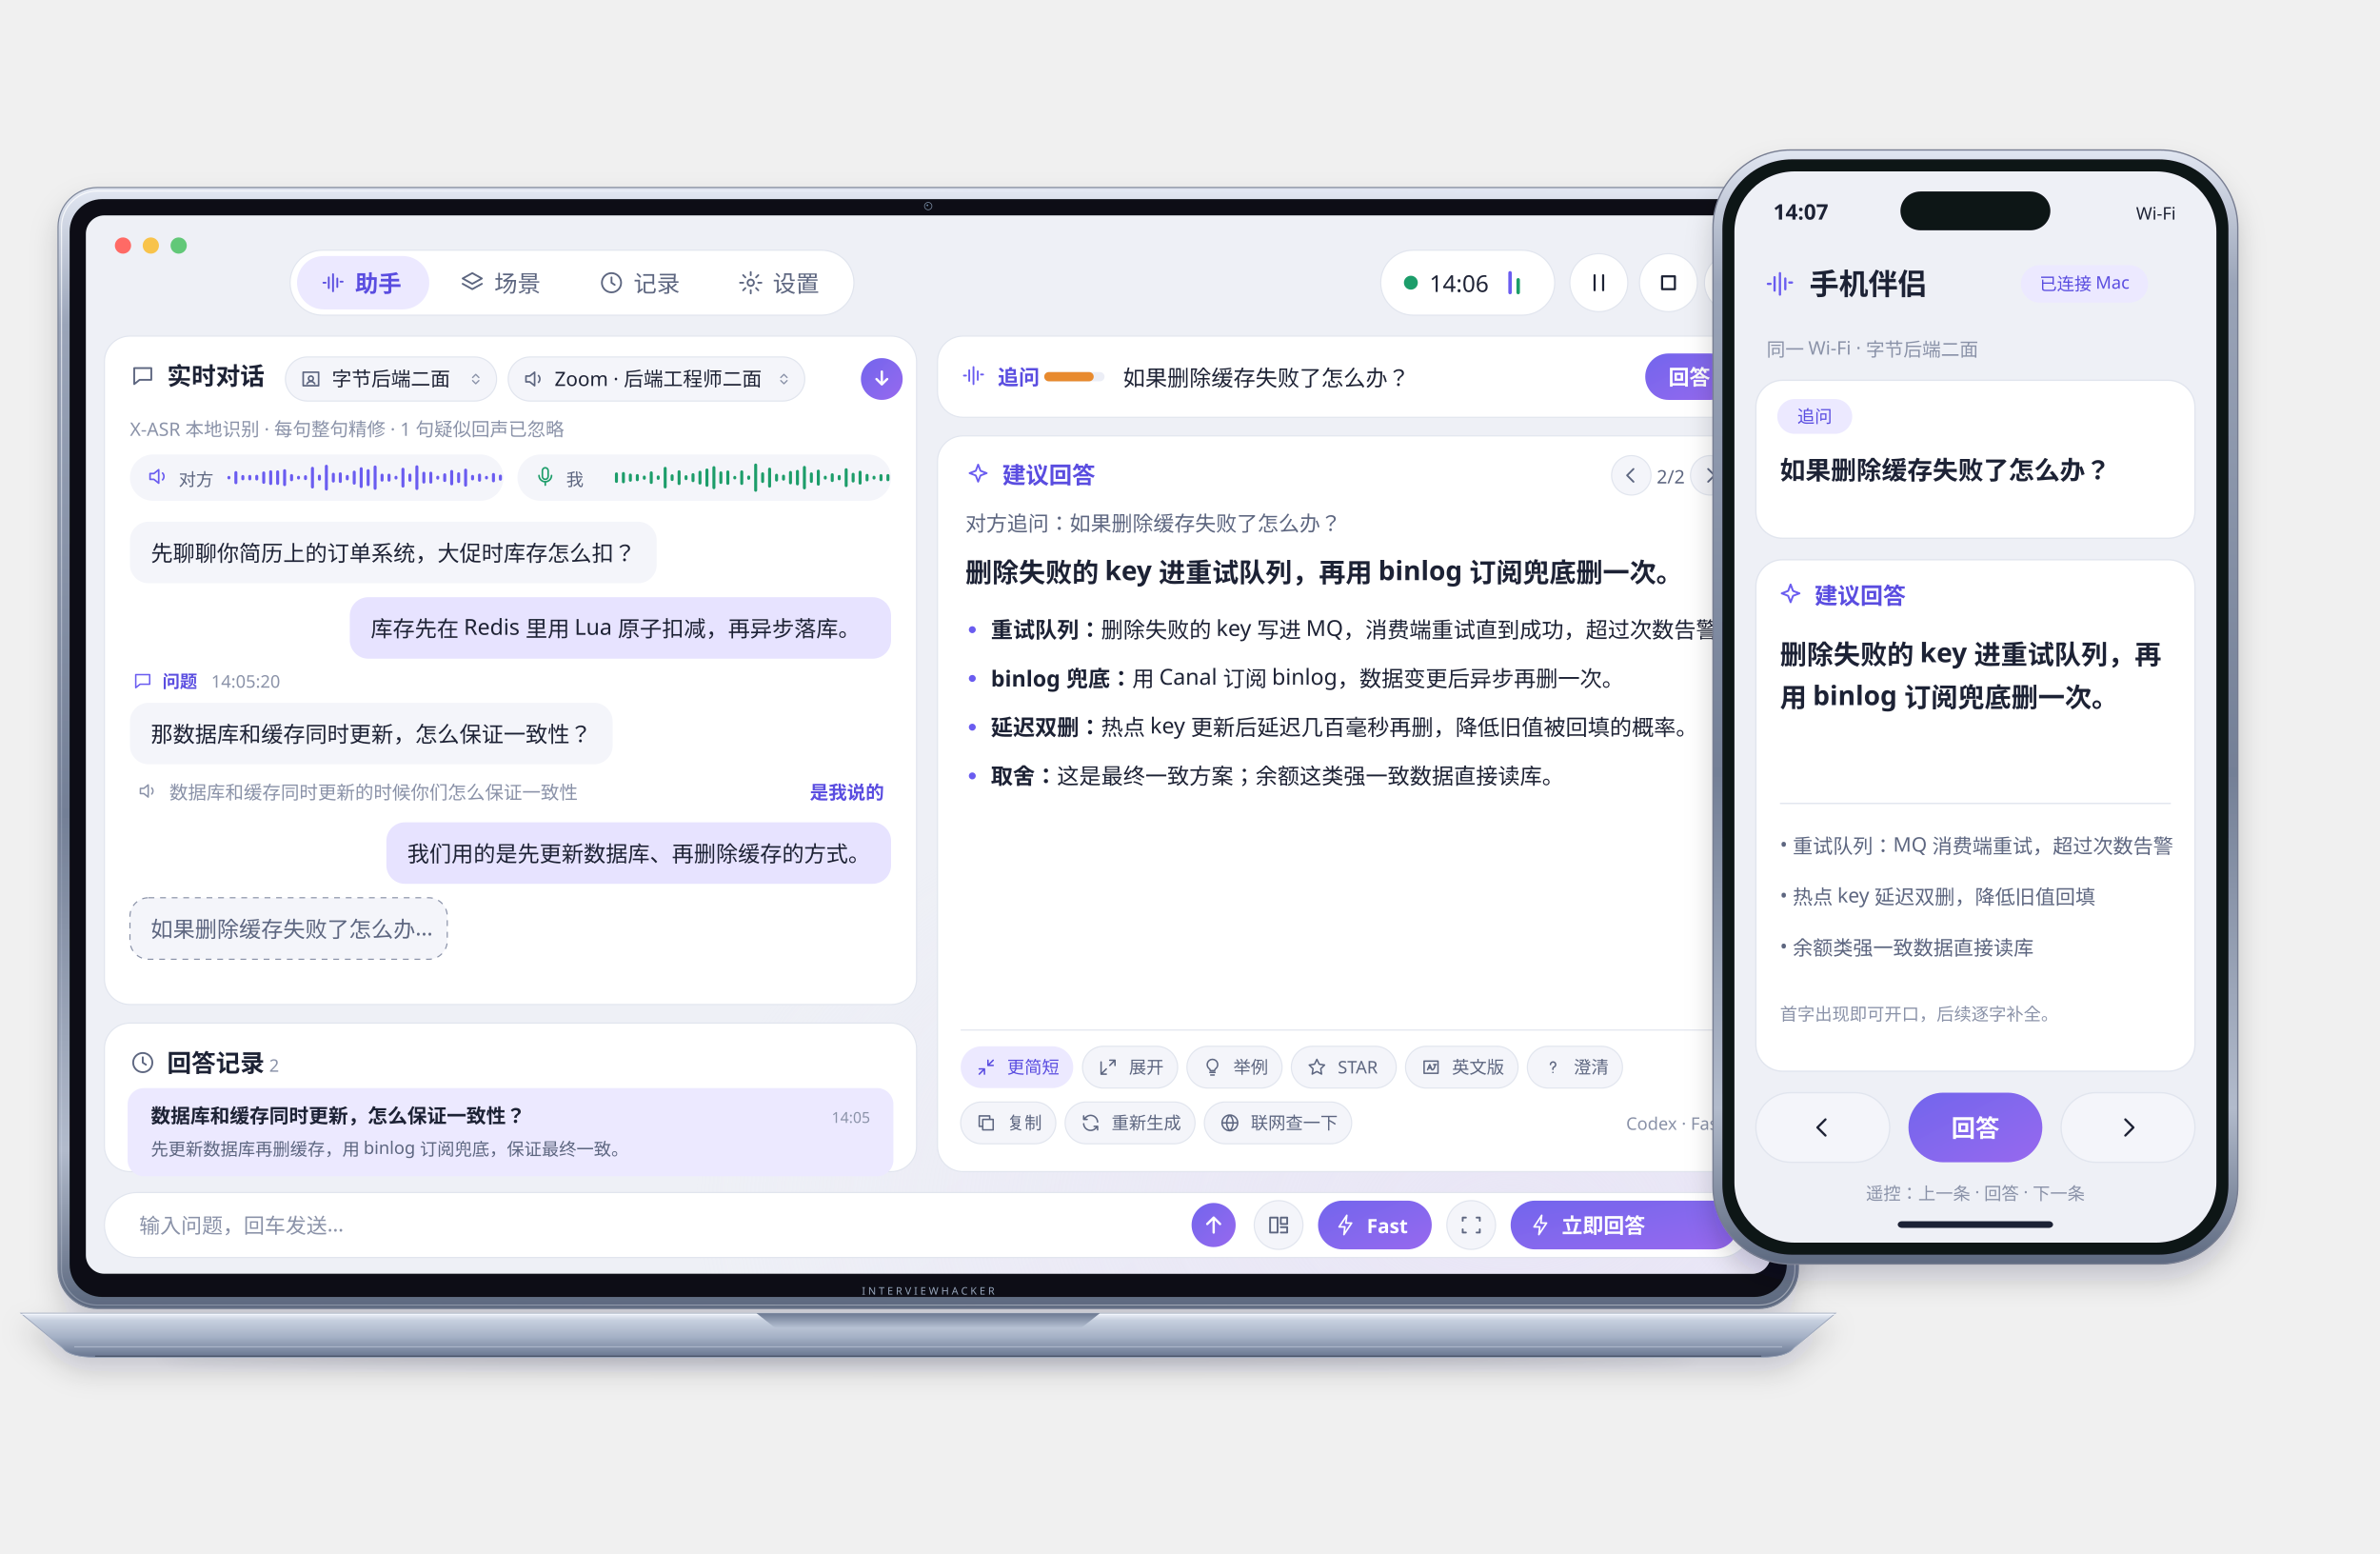
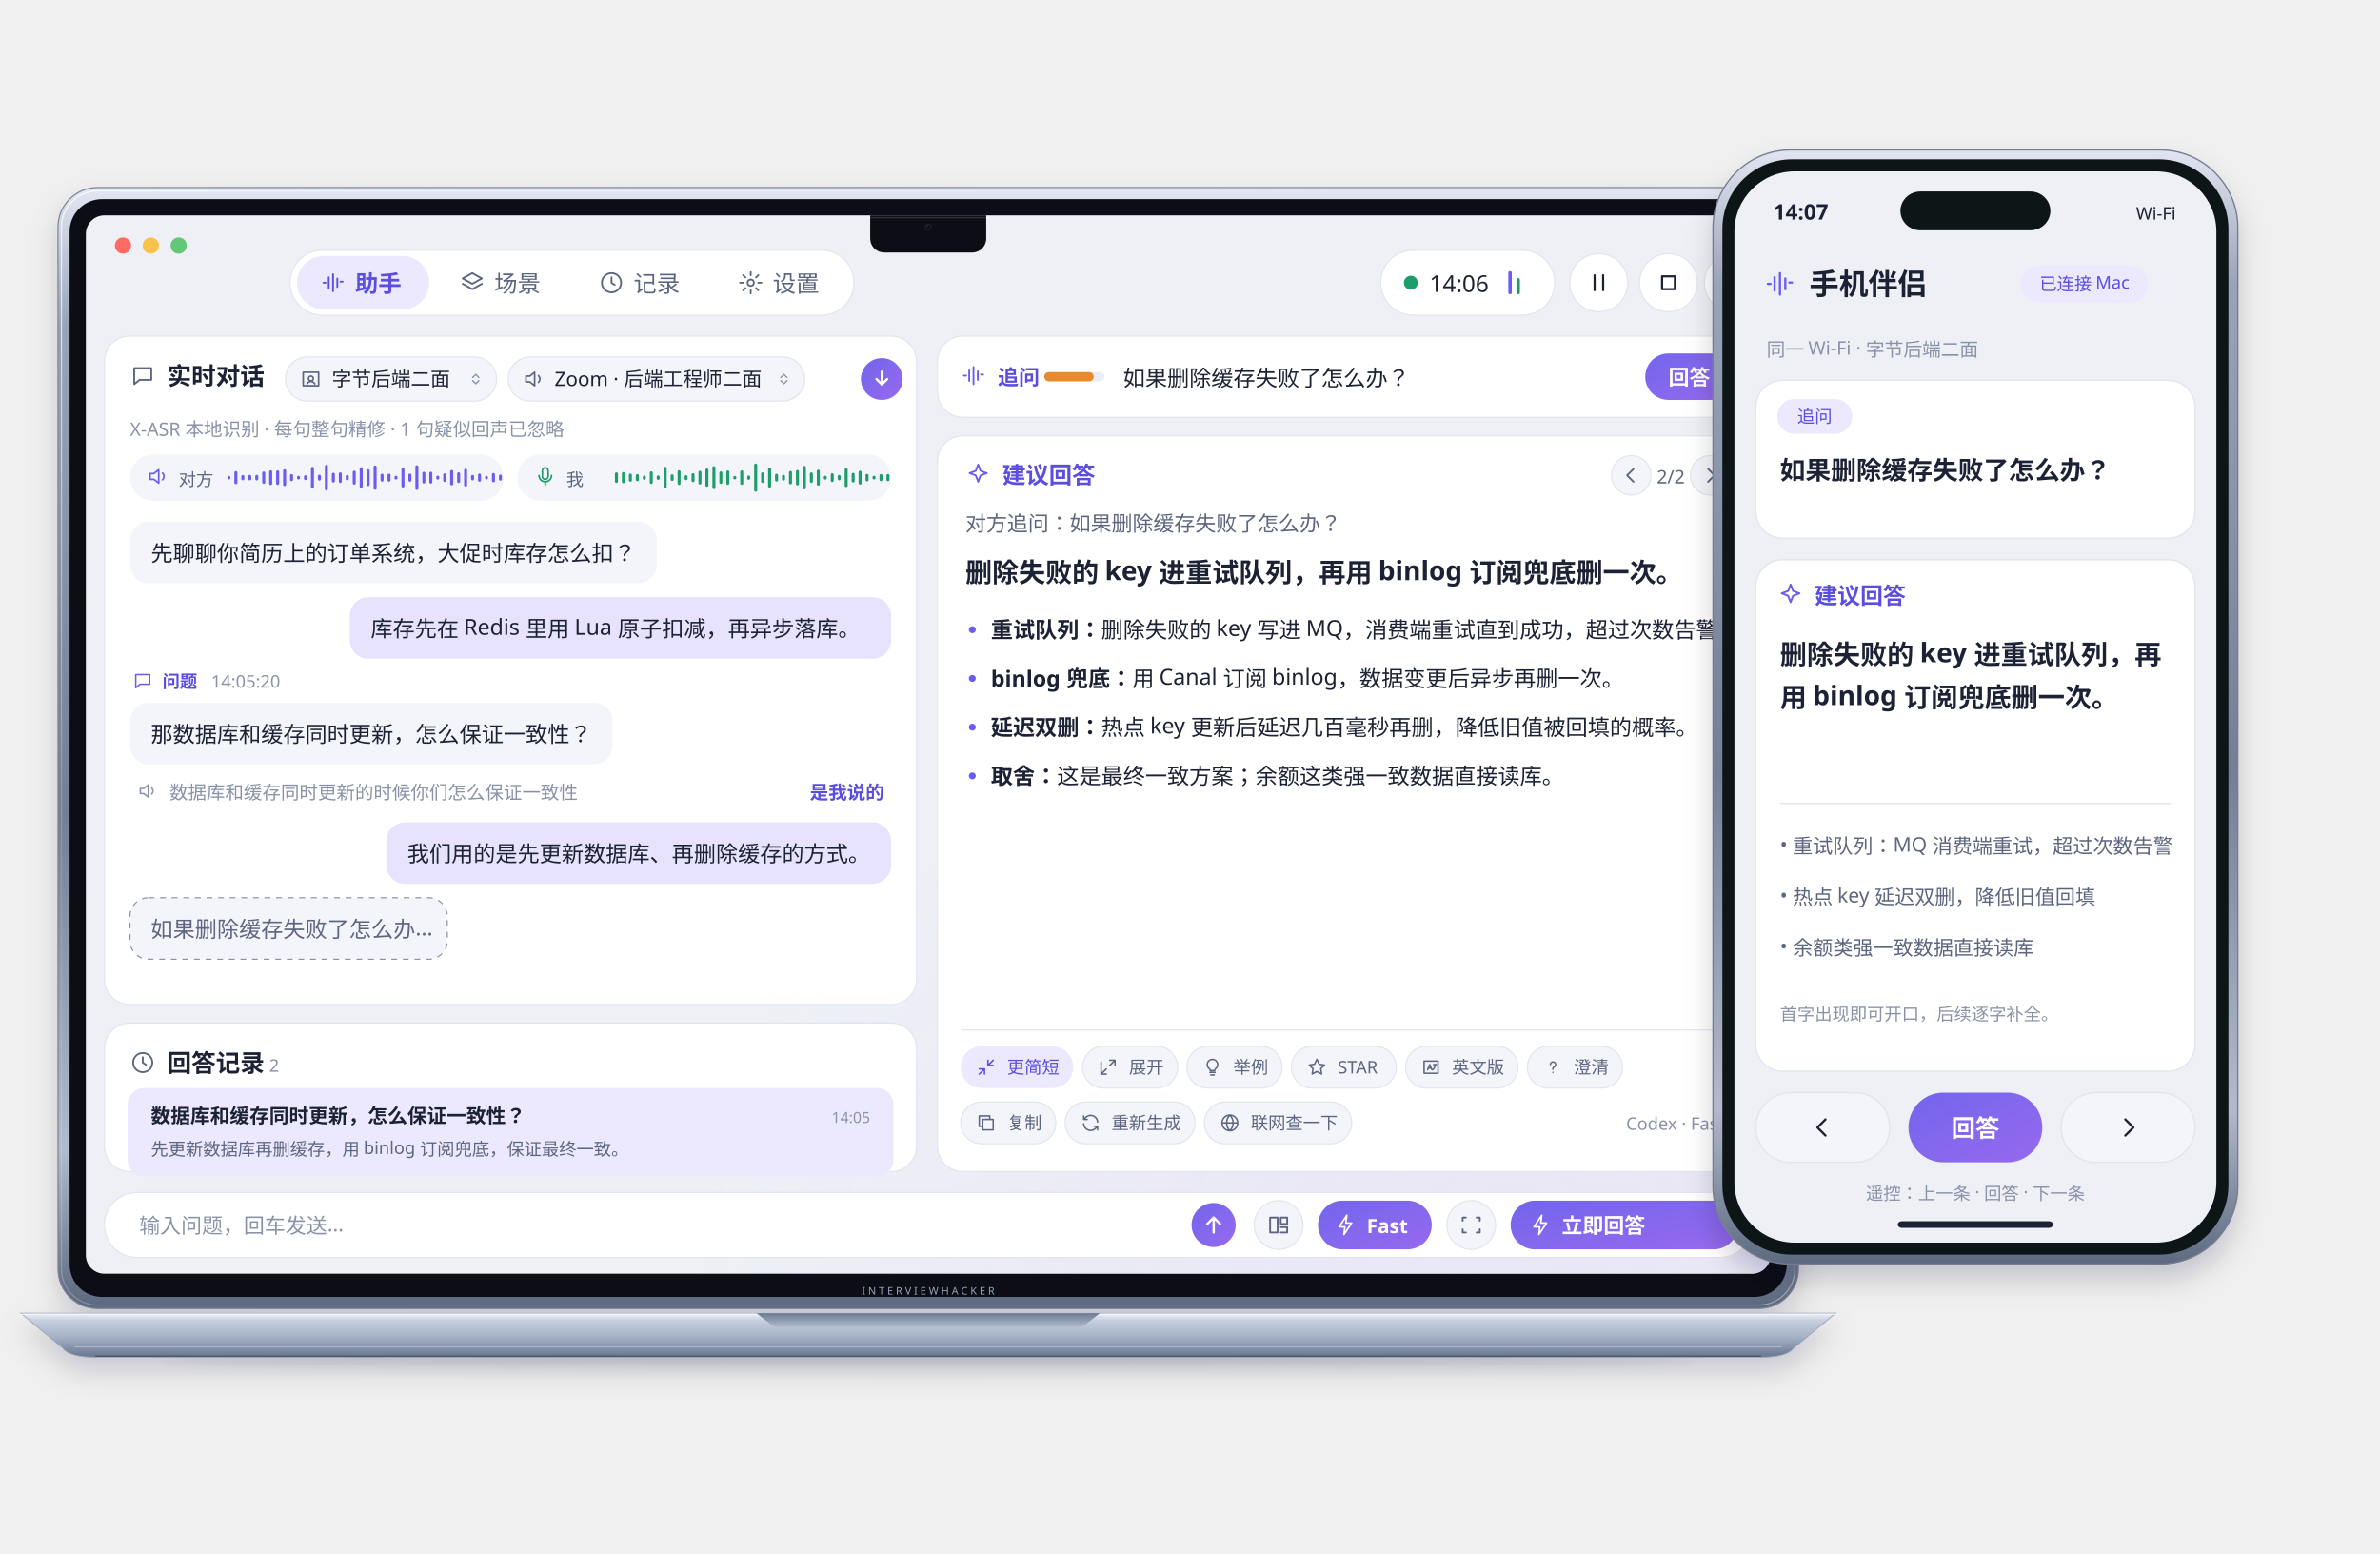
<svg xmlns="http://www.w3.org/2000/svg" width="1600" height="1044" viewBox="0 0 1600 1044" fill="none">
  <defs>
    <linearGradient id="accent" x1="0" y1="0" x2="1" y2="1">
      <stop stop-color="#7265ed" />
      <stop offset="1" stop-color="#9769ee" />
    </linearGradient>
    <linearGradient id="canvas" x1="0" y1="0" x2="1" y2="1">
      <stop stop-color="#eef0f6" />
      <stop offset=".7" stop-color="#eef0f6" />
      <stop offset="1" stop-color="#e9e6f6" />
    </linearGradient>
    <radialGradient id="corner-glow">
      <stop stop-color="#e9e6f6" stop-opacity=".85" />
      <stop offset="1" stop-color="#e9e6f6" stop-opacity="0" />
    </radialGradient>
    <linearGradient id="room" x1="0" y1="0" x2="1" y2="1">
      <stop stop-color="#3a4258" />
      <stop offset="1" stop-color="#1f2434" />
    </linearGradient>
    <linearGradient id="metal" x1="0" y1="0" x2="0" y2="1">
      <stop stop-color="#e1e6f1" />
      <stop offset=".12" stop-color="#9aa4b8" />
      <stop offset=".56" stop-color="#737f96" />
      <stop offset=".86" stop-color="#b2bbcc" />
      <stop offset="1" stop-color="#5d6980" />
    </linearGradient>
    <linearGradient id="rim-light" x1="0" y1="0" x2=".7" y2="1">
      <stop stop-color="#fff" stop-opacity=".8" />
      <stop offset=".42" stop-color="#e0e8fb" stop-opacity=".14" />
      <stop offset="1" stop-color="#fff" stop-opacity=".4" />
    </linearGradient>
    <linearGradient id="base" x1="0" y1="0" x2="0" y2="1">
      <stop stop-color="#f0f3fa" />
      <stop offset=".16" stop-color="#c7d0df" />
      <stop offset=".55" stop-color="#a4b0c5" />
      <stop offset="1" stop-color="#67758f" />
    </linearGradient>
    <linearGradient id="notch" x1="0" y1="0" x2="0" y2="1">
      <stop stop-color="#6c7991" />
      <stop offset="1" stop-color="#b8c3d5" />
    </linearGradient>
    <clipPath id="display">
      <rect x="74" y="42" width="1452" height="912" rx="16" />
    </clipPath>
    <filter id="device-shadow" x="-8%" y="-6%" width="116%" height="126%">
      <feDropShadow dx="0" dy="12" stdDeviation="12" flood-color="#0d1426" flood-opacity=".17" />
    </filter>
    <filter id="contact-shadow" x="-10%" y="-100%" width="120%" height="300%">
      <feGaussianBlur stdDeviation="6" />
    </filter>
    <filter id="card-shadow" x="-20%" y="-20%" width="140%" height="160%">
      <feDropShadow dx="0" dy="18" stdDeviation="20" flood-color="#05070d" flood-opacity=".45" />
    </filter>
    <filter id="phone-shadow" x="-20%" y="-10%" width="140%" height="130%">
      <feDropShadow dx="0" dy="12" stdDeviation="10" flood-color="#0d1426" flood-opacity=".18" />
    </filter>
  </defs>
  <g font-family="'HarmonyOS Sans SC','PingFang SC','Microsoft YaHei',sans-serif" text-rendering="geometricPrecision">
    <g transform="translate(0 112) scale(.78)">
      <ellipse cx="800" cy="1026" rx="660" ry="6" fill="#101626" opacity=".16" filter="url(#contact-shadow)" />
      <g filter="url(#device-shadow)">
        <rect x="50" y="18" width="1500" height="966" rx="34" fill="url(#metal)" stroke="#7b8498" />
        <rect x="53" y="21" width="1494" height="960" rx="31" fill="none" stroke="url(#rim-light)" />
        <rect x="60" y="28" width="1480" height="946" rx="28" fill="#0c0f16" stroke="none" />
-         <circle cx="800" cy="34" r="3.2" fill="#090d15" stroke="#8491aa" stroke-width=".6" />
-         <circle cx="799.3" cy="33.3" r=".8" fill="#7186a5" />
        <g clip-path="url(#display)">
          <rect x="74" y="42" width="1452" height="912" rx="16" fill="url(#canvas)" stroke="none" />
          <ellipse cx="1300" cy="900" rx="700" ry="420" fill="url(#corner-glow)" />
          <circle cx="106" cy="68" r="7" fill="#ff6a65" />
          <circle cx="130" cy="68" r="7" fill="#f8c34b" />
          <circle cx="154" cy="68" r="7" fill="#62c878" />
          <rect x="250" y="72" width="486" height="56" rx="28" fill="#ffffff" stroke="#e1e5ee" />
          <rect x="256" y="77" width="114" height="46" rx="23" fill="#ece9ff" stroke="none" />
          <g transform="translate(276 89) scale(0.92)" fill="none" stroke="#5a4de0" stroke-width="1.7" stroke-linecap="round" stroke-linejoin="round">
            <path d="M3 12h2m3-5v10m4-13v16m4-12v8m3-5h2" />
          </g>
          <text x="306" y="108" font-size="20" font-weight="600" fill="#5a4de0">助手</text>
          <g transform="translate(396 89) scale(0.92)" fill="none" stroke="#5d6680" stroke-width="1.7" stroke-linecap="round" stroke-linejoin="round">
            <path d="m12 3 9 5-9 5-9-5zM3 13l9 5 9-5" />
          </g>
          <text x="426" y="108" font-size="20" font-weight="500" fill="#5d6680">场景</text>
          <g transform="translate(516 89) scale(0.92)" fill="none" stroke="#5d6680" stroke-width="1.7" stroke-linecap="round" stroke-linejoin="round">
            <path d="M12 7v5l3 2M21 12a9 9 0 1 1-18 0 9 9 0 0 1 18 0" />
          </g>
          <text x="546" y="108" font-size="20" font-weight="500" fill="#5d6680">记录</text>
          <g transform="translate(636 89) scale(0.92)" fill="none" stroke="#5d6680" stroke-width="1.7" stroke-linecap="round" stroke-linejoin="round">
            <path d="M12 9a3 3 0 1 0 0 6 3 3 0 0 0 0-6M12 2v3m0 14v3M2 12h3m14 0h3M4.9 4.9l2.1 2.1m10 10 2.1 2.1M4.9 19.1 7 17M17 7l2.1-2.1" />
          </g>
          <text x="666" y="108" font-size="20" font-weight="500" fill="#5d6680">设置</text>
          <rect x="1190" y="72" width="150" height="56" rx="28" fill="#ffffff" stroke="#e1e5ee" />
          <circle cx="1216" cy="100" r="6" fill="#1f9d6a" />
          <text x="1232" y="108" font-size="20" font-weight="500" fill="#1f2335">14:06</text>
          <rect x="1300" y="90" width="3" height="20" rx="1.5" fill="#6a5cf0" stroke="none" />
          <rect x="1307" y="96" width="3" height="14" rx="1.5" fill="#1f9d6a" stroke="none" />
          <circle cx="1378" cy="100" r="25" fill="#ffffff" stroke="#e1e5ee" />
          <g transform="translate(1367 89) scale(0.92)" fill="none" stroke="#1f2335" stroke-width="2" stroke-linecap="round" stroke-linejoin="round">
            <path d="M8 5v14M16 5v14" />
          </g>
          <circle cx="1438" cy="100" r="25" fill="#ffffff" stroke="#e1e5ee" />
          <g transform="translate(1427 89) scale(0.92)" fill="none" stroke="#1f2335" stroke-width="2" stroke-linecap="round" stroke-linejoin="round">
            <path d="M6 6h12v12H6z" />
          </g>
          <circle cx="1494" cy="100" r="25" fill="#ffffff" stroke="#e1e5ee" />
          <g transform="translate(1483 89) scale(0.92)" fill="none" stroke="#1f2335" stroke-width="2" stroke-linecap="round" stroke-linejoin="round">
            <path d="M3 5h18v14H3zM3 9h18" />
          </g>
          <rect x="90" y="146" width="700" height="576" rx="22" fill="#ffffff" stroke="#e1e5ee" />
          <g transform="translate(112 169) scale(0.92)" fill="none" stroke="#5d6680" stroke-width="1.7" stroke-linecap="round" stroke-linejoin="round">
            <path d="M4 5h16v11H9l-5 4z" />
          </g>
          <text x="144" y="188" font-size="21" font-weight="600" fill="#1f2335">实时对话</text>
          <rect x="246" y="164" width="182" height="38" rx="19" fill="#f4f5fa" stroke="#e1e5ee" />
          <g transform="translate(258 173) scale(0.83)" fill="none" stroke="#5d6680" stroke-width="1.7" stroke-linecap="round" stroke-linejoin="round">
            <path d="M4 5h16v14H4zM12 9a2.5 2.5 0 1 0 0 5 2.5 2.5 0 0 0 0-5M8 17c1-1.6 2.3-2.4 4-2.4s3 .8 4 2.4" />
          </g>
          <text x="286" y="189" font-size="17" font-weight="500" fill="#1f2335">字节后端二面</text>
          <g transform="translate(402 175) scale(0.67)" fill="none" stroke="#8a92a8" stroke-width="1.7" stroke-linecap="round" stroke-linejoin="round">
            <path d="m8 10 4-4 4 4M8 14l4 4 4-4" />
          </g>
          <rect x="438" y="164" width="255.61" height="38" rx="19" fill="#f4f5fa" stroke="#e1e5ee" />
          <g transform="translate(450 173) scale(0.83)" fill="none" stroke="#5d6680" stroke-width="1.7" stroke-linecap="round" stroke-linejoin="round">
            <path d="M4 9h4l5-4v14l-5-4H4zM17 8.5a5 5 0 0 1 0 7" />
          </g>
          <text x="478" y="189" font-size="17" font-weight="500" fill="#1f2335">Zoom · 后端工程师二面</text>
          <g transform="translate(667.61 175) scale(0.67)" fill="none" stroke="#8a92a8" stroke-width="1.7" stroke-linecap="round" stroke-linejoin="round">
            <path d="m8 10 4-4 4 4M8 14l4 4 4-4" />
          </g>
          <circle cx="760" cy="183" r="18" fill="url(#accent)" />
          <g transform="translate(749 172) scale(0.92)" fill="none" stroke="#fff" stroke-width="2.2" stroke-linecap="round" stroke-linejoin="round">
            <path d="M12 5v12m-5-5 5 5 5-5" />
          </g>
          <text x="112" y="232" font-size="16" font-weight="400" fill="#8a92a8">X-ASR 本地识别 · 每句整句精修 · 1 句疑似回声已忽略</text>
          <rect x="112" y="248" width="322" height="40" rx="20" fill="#f4f5fa" stroke="none" />
          <g transform="translate(126 257) scale(0.83)" fill="none" stroke="#6a5cf0" stroke-width="1.7" stroke-linecap="round" stroke-linejoin="round">
            <path d="M4 9h4l5-4v14l-5-4H4zM17 8.5a5 5 0 0 1 0 7" />
          </g>
          <text x="154" y="275" font-size="15" font-weight="500" fill="#5d6680">对方</text>
          <rect x="196" y="266.5" width="2.6" height="3" rx="1.3" fill="#6a5cf0" stroke="none" />
          <rect x="202" y="262.36" width="2.6" height="11.29" rx="1.3" fill="#6a5cf0" stroke="none" />
          <rect x="208" y="265.71" width="2.6" height="4.58" rx="1.3" fill="#6a5cf0" stroke="none" />
          <rect x="214" y="265.64" width="2.6" height="4.72" rx="1.3" fill="#6a5cf0" stroke="none" />
          <rect x="220" y="265.55" width="2.6" height="4.9" rx="1.3" fill="#6a5cf0" stroke="none" />
          <rect x="226" y="262.66" width="2.6" height="10.68" rx="1.3" fill="#6a5cf0" stroke="none" />
          <rect x="232" y="261.63" width="2.6" height="12.75" rx="1.3" fill="#6a5cf0" stroke="none" />
          <rect x="238" y="261.72" width="2.6" height="12.56" rx="1.3" fill="#6a5cf0" stroke="none" />
          <rect x="244" y="260.7" width="2.6" height="14.59" rx="1.3" fill="#6a5cf0" stroke="none" />
          <rect x="250" y="264.9" width="2.6" height="6.2" rx="1.3" fill="#6a5cf0" stroke="none" />
          <rect x="256" y="266.39" width="2.6" height="3.22" rx="1.3" fill="#6a5cf0" stroke="none" />
          <rect x="262" y="265.88" width="2.6" height="4.25" rx="1.3" fill="#6a5cf0" stroke="none" />
          <rect x="268" y="258.67" width="2.6" height="18.67" rx="1.3" fill="#6a5cf0" stroke="none" />
          <rect x="274" y="265.42" width="2.6" height="5.16" rx="1.3" fill="#6a5cf0" stroke="none" />
          <rect x="280" y="256.89" width="2.6" height="22.22" rx="1.3" fill="#6a5cf0" stroke="none" />
          <rect x="286" y="263.77" width="2.6" height="8.46" rx="1.3" fill="#6a5cf0" stroke="none" />
          <rect x="292" y="263.4" width="2.6" height="9.19" rx="1.3" fill="#6a5cf0" stroke="none" />
          <rect x="298" y="265.63" width="2.6" height="4.73" rx="1.3" fill="#6a5cf0" stroke="none" />
          <rect x="304" y="261.95" width="2.6" height="12.09" rx="1.3" fill="#6a5cf0" stroke="none" />
          <rect x="310" y="259.01" width="2.6" height="17.97" rx="1.3" fill="#6a5cf0" stroke="none" />
          <rect x="316" y="260.69" width="2.6" height="14.63" rx="1.3" fill="#6a5cf0" stroke="none" />
          <rect x="322" y="257.51" width="2.6" height="20.98" rx="1.3" fill="#6a5cf0" stroke="none" />
          <rect x="328" y="264.55" width="2.6" height="6.9" rx="1.3" fill="#6a5cf0" stroke="none" />
          <rect x="334" y="264.55" width="2.6" height="6.9" rx="1.3" fill="#6a5cf0" stroke="none" />
          <rect x="340" y="266.38" width="2.6" height="3.24" rx="1.3" fill="#6a5cf0" stroke="none" />
          <rect x="346" y="259.44" width="2.6" height="17.11" rx="1.3" fill="#6a5cf0" stroke="none" />
          <rect x="352" y="264.45" width="2.6" height="7.1" rx="1.3" fill="#6a5cf0" stroke="none" />
          <rect x="358" y="257.36" width="2.6" height="21.28" rx="1.3" fill="#6a5cf0" stroke="none" />
          <rect x="364" y="262.9" width="2.6" height="10.19" rx="1.3" fill="#6a5cf0" stroke="none" />
          <rect x="370" y="262.87" width="2.6" height="10.27" rx="1.3" fill="#6a5cf0" stroke="none" />
          <rect x="376" y="266.29" width="2.6" height="3.43" rx="1.3" fill="#6a5cf0" stroke="none" />
          <rect x="382" y="264.25" width="2.6" height="7.51" rx="1.3" fill="#6a5cf0" stroke="none" />
          <rect x="388" y="261.36" width="2.6" height="13.29" rx="1.3" fill="#6a5cf0" stroke="none" />
          <rect x="394" y="263.38" width="2.6" height="9.25" rx="1.3" fill="#6a5cf0" stroke="none" />
          <rect x="400" y="260.24" width="2.6" height="15.52" rx="1.3" fill="#6a5cf0" stroke="none" />
          <rect x="406" y="265.62" width="2.6" height="4.76" rx="1.3" fill="#6a5cf0" stroke="none" />
          <rect x="412" y="264.47" width="2.6" height="7.06" rx="1.3" fill="#6a5cf0" stroke="none" />
          <rect x="418" y="266.46" width="2.6" height="3.08" rx="1.3" fill="#6a5cf0" stroke="none" />
          <rect x="424" y="263.98" width="2.6" height="8.05" rx="1.3" fill="#6a5cf0" stroke="none" />
          <rect x="430" y="265.35" width="2.6" height="5.3" rx="1.3" fill="#6a5cf0" stroke="none" />
          <rect x="446" y="248" width="322" height="40" rx="20" fill="#f4f5fa" stroke="none" />
          <g transform="translate(460 257) scale(0.83)" fill="none" stroke="#1f9d6a" stroke-width="1.7" stroke-linecap="round" stroke-linejoin="round">
            <path d="M9 6a3 3 0 0 1 6 0v6a3 3 0 0 1-6 0zM5.5 11a6.5 6.5 0 0 0 13 0M12 17.5V21" />
          </g>
          <text x="488" y="275" font-size="15" font-weight="500" fill="#5d6680">我</text>
          <rect x="530" y="263.45" width="2.6" height="9.09" rx="1.3" fill="#1f9d6a" stroke="none" />
          <rect x="536" y="263.13" width="2.6" height="9.74" rx="1.3" fill="#1f9d6a" stroke="none" />
          <rect x="542" y="264.46" width="2.6" height="7.07" rx="1.3" fill="#1f9d6a" stroke="none" />
          <rect x="548" y="264.9" width="2.6" height="6.2" rx="1.3" fill="#1f9d6a" stroke="none" />
          <rect x="554" y="266.19" width="2.6" height="3.63" rx="1.3" fill="#1f9d6a" stroke="none" />
          <rect x="560" y="262.56" width="2.6" height="10.88" rx="1.3" fill="#1f9d6a" stroke="none" />
          <rect x="566" y="266.06" width="2.6" height="3.87" rx="1.3" fill="#1f9d6a" stroke="none" />
          <rect x="572" y="258.69" width="2.6" height="18.61" rx="1.3" fill="#1f9d6a" stroke="none" />
          <rect x="578" y="265.09" width="2.6" height="5.82" rx="1.3" fill="#1f9d6a" stroke="none" />
          <rect x="584" y="261.61" width="2.6" height="12.78" rx="1.3" fill="#1f9d6a" stroke="none" />
          <rect x="590" y="265.86" width="2.6" height="4.29" rx="1.3" fill="#1f9d6a" stroke="none" />
          <rect x="596" y="264.12" width="2.6" height="7.77" rx="1.3" fill="#1f9d6a" stroke="none" />
          <rect x="602" y="262.04" width="2.6" height="11.93" rx="1.3" fill="#1f9d6a" stroke="none" />
          <rect x="608" y="260.11" width="2.6" height="15.79" rx="1.3" fill="#1f9d6a" stroke="none" />
          <rect x="614" y="258.07" width="2.6" height="19.85" rx="1.3" fill="#1f9d6a" stroke="none" />
          <rect x="620" y="262.56" width="2.6" height="10.88" rx="1.3" fill="#1f9d6a" stroke="none" />
          <rect x="626" y="261.79" width="2.6" height="12.43" rx="1.3" fill="#1f9d6a" stroke="none" />
          <rect x="632" y="266.46" width="2.6" height="3.07" rx="1.3" fill="#1f9d6a" stroke="none" />
          <rect x="638" y="261.71" width="2.6" height="12.58" rx="1.3" fill="#1f9d6a" stroke="none" />
          <rect x="644" y="266.13" width="2.6" height="3.75" rx="1.3" fill="#1f9d6a" stroke="none" />
          <rect x="650" y="255.84" width="2.6" height="24.33" rx="1.3" fill="#1f9d6a" stroke="none" />
          <rect x="656" y="263.39" width="2.6" height="9.21" rx="1.3" fill="#1f9d6a" stroke="none" />
          <rect x="662" y="259.37" width="2.6" height="17.26" rx="1.3" fill="#1f9d6a" stroke="none" />
          <rect x="668" y="264.62" width="2.6" height="6.77" rx="1.3" fill="#1f9d6a" stroke="none" />
          <rect x="674" y="265.42" width="2.6" height="5.16" rx="1.3" fill="#1f9d6a" stroke="none" />
          <rect x="680" y="262.22" width="2.6" height="11.56" rx="1.3" fill="#1f9d6a" stroke="none" />
          <rect x="686" y="261.32" width="2.6" height="13.36" rx="1.3" fill="#1f9d6a" stroke="none" />
          <rect x="692" y="257.88" width="2.6" height="20.23" rx="1.3" fill="#1f9d6a" stroke="none" />
          <rect x="698" y="263.44" width="2.6" height="9.12" rx="1.3" fill="#1f9d6a" stroke="none" />
          <rect x="704" y="261.08" width="2.6" height="13.83" rx="1.3" fill="#1f9d6a" stroke="none" />
          <rect x="710" y="266.32" width="2.6" height="3.35" rx="1.3" fill="#1f9d6a" stroke="none" />
          <rect x="716" y="264.2" width="2.6" height="7.59" rx="1.3" fill="#1f9d6a" stroke="none" />
          <rect x="722" y="265.69" width="2.6" height="4.61" rx="1.3" fill="#1f9d6a" stroke="none" />
          <rect x="728" y="259.87" width="2.6" height="16.26" rx="1.3" fill="#1f9d6a" stroke="none" />
          <rect x="734" y="263.8" width="2.6" height="8.41" rx="1.3" fill="#1f9d6a" stroke="none" />
          <rect x="740" y="261.99" width="2.6" height="12.02" rx="1.3" fill="#1f9d6a" stroke="none" />
          <rect x="746" y="264.75" width="2.6" height="6.5" rx="1.3" fill="#1f9d6a" stroke="none" />
          <rect x="752" y="266.35" width="2.6" height="3.3" rx="1.3" fill="#1f9d6a" stroke="none" />
          <rect x="758" y="264.94" width="2.6" height="6.12" rx="1.3" fill="#1f9d6a" stroke="none" />
          <rect x="764" y="264.9" width="2.6" height="6.19" rx="1.3" fill="#1f9d6a" stroke="none" />
          <rect x="112" y="306" width="454" height="53" rx="16" fill="#f4f5fa" stroke="none" />
          <text x="130" y="340" font-size="19" fill="#1f2335" font-weight="400">先聊聊你简历上的订单系统，大促时库存怎么扣？</text>
          <rect x="301.46" y="371" width="466.54" height="53" rx="16" fill="#e7e3ff" stroke="none" />
          <text x="319.46" y="405" font-size="19" fill="#1f2335" font-weight="400">库存先在 Redis 里用 Lua 原子扣减，再异步落库。</text>
          <g transform="translate(114 434) scale(0.75)" fill="none" stroke="#6a5cf0" stroke-width="1.7" stroke-linecap="round" stroke-linejoin="round">
            <path d="M4 5h16v11H9l-5 4z" />
          </g>
          <text x="140" y="449" font-size="15" font-weight="600" fill="#5a4de0">问题</text>
          <text x="182" y="449" font-size="15" font-weight="400" fill="#8a92a8">14:05:20</text>
          <rect x="112" y="462" width="416" height="53" rx="16" fill="#f4f5fa" stroke="none" />
          <text x="130" y="496" font-size="19" fill="#1f2335" font-weight="400">那数据库和缓存同时更新，怎么保证一致性？</text>
          <g transform="translate(118 529) scale(0.75)" fill="none" stroke="#8a92a8" stroke-width="1.7" stroke-linecap="round" stroke-linejoin="round">
            <path d="M4 9h4l5-4v14l-5-4H4zM17 8.5a5 5 0 0 1 0 7" />
          </g>
          <g text-decoration="line-through">
            <text x="146" y="545" font-size="16" fill="#8a92a8" font-weight="400">数据库和缓存同时更新的时候你们怎么保证一致性</text>
          </g>
          <text x="762" y="545" font-size="16" font-weight="600" fill="#5a4de0" text-anchor="end">是我说的</text>
          <rect x="333" y="565" width="435" height="53" rx="16" fill="#e7e3ff" stroke="none" />
          <text x="351" y="599" font-size="19" fill="#1f2335" font-weight="400">我们用的是先更新数据库、再删除缓存的方式。</text>
          <rect x="112" y="630" width="273.5" height="53" rx="16" fill="#f4f5fa" stroke="#8a92a8" stroke-dasharray="5 5" />
          <text x="130" y="664" font-size="19" fill="#5d6680" font-weight="400">如果删除缓存失败了怎么办…</text>
          <rect x="90" y="738" width="700" height="128" rx="22" fill="#ffffff" stroke="#e1e5ee" />
          <g transform="translate(112 761) scale(0.92)" fill="none" stroke="#5d6680" stroke-width="1.7" stroke-linecap="round" stroke-linejoin="round">
            <path d="M12 7v5l3 2M21 12a9 9 0 1 1-18 0 9 9 0 0 1 18 0" />
          </g>
          <text x="144" y="780" font-size="21" font-weight="600" fill="#1f2335">回答记录</text>
          <text x="232" y="780" font-size="15" font-weight="400" fill="#8a92a8">2</text>
          <rect x="110" y="794" width="660" height="76" rx="14" fill="#ece9ff" stroke="none" />
          <text x="130" y="824" font-size="17" font-weight="600" fill="#1f2335">数据库和缓存同时更新，怎么保证一致性？</text>
          <text x="750" y="824" font-size="13" font-weight="400" fill="#8a92a8" text-anchor="end">14:05</text>
          <text x="130" y="852" font-size="15" font-weight="400" fill="#5d6680">先更新数据库再删缓存，用 binlog 订阅兜底，保证最终一致。</text>
          <rect x="808" y="146" width="702" height="70" rx="22" fill="#ffffff" stroke="#e1e5ee" />
          <g transform="translate(828 169) scale(0.92)" fill="none" stroke="#6a5cf0" stroke-width="1.7" stroke-linecap="round" stroke-linejoin="round">
            <path d="M3 12h2m3-5v10m4-13v16m4-12v8m3-5h2" />
          </g>
          <text x="860" y="188" font-size="18" font-weight="600" fill="#5a4de0">追问</text>
          <rect x="900" y="177" width="52" height="8" rx="4" fill="#eceef6" stroke="none" />
          <rect x="900" y="177" width="42.64" height="8" rx="4" fill="#e88a2e" stroke="none" />
          <text x="968" y="189" font-size="19" font-weight="500" fill="#1f2335">如果删除缓存失败了怎么办？</text>
          <rect x="1418" y="161" width="76" height="40" rx="20" fill="url(#accent)" stroke="none" />
          <text x="1456" y="188" font-size="18" font-weight="600" fill="#fff" text-anchor="middle">回答</text>
          <rect x="808" y="232" width="702" height="634" rx="22" fill="#ffffff" stroke="#e1e5ee" />
          <g transform="translate(832 254) scale(0.92)" fill="none" stroke="#6a5cf0" stroke-width="1.7" stroke-linecap="round" stroke-linejoin="round">
            <path d="m12 3 2.2 5.8L20 11l-5.8 2.2L12 19l-2.2-5.8L4 11l5.8-2.2z" />
          </g>
          <text x="864" y="273" font-size="20" font-weight="600" fill="#5a4de0">建议回答</text>
          <circle cx="1406" cy="266" r="17" fill="#f4f5fa" stroke="#e1e5ee" />
          <g transform="translate(1395 255) scale(0.92)" fill="none" stroke="#5d6680" stroke-width="1.7" stroke-linecap="round" stroke-linejoin="round">
            <path d="m14 6-6 6 6 6" />
          </g>
          <text x="1440" y="273" font-size="16" font-weight="500" fill="#5d6680" text-anchor="middle">2/2</text>
          <circle cx="1474" cy="266" r="17" fill="#f4f5fa" stroke="#e1e5ee" />
          <g transform="translate(1463 255) scale(0.92)" fill="none" stroke="#5d6680" stroke-width="1.7" stroke-linecap="round" stroke-linejoin="round">
            <path d="m10 6 6 6-6 6" />
          </g>
          <text x="832" y="314" font-size="18" fill="#5d6680" font-weight="400">对方追问：如果删除缓存失败了怎么办？</text>
          <text x="832" y="358" font-size="23" fill="#1f2335" font-weight="400">
            <tspan font-weight="600" fill="#1f2335">删除失败的 key 进重试队列，再用 binlog 订阅兜底删一次。</tspan>
          </text>
          <circle cx="838" cy="399" r="3" fill="#6a5cf0" />
          <text x="854" y="406" font-size="19" fill="#1f2335" font-weight="400">
            <tspan font-weight="600" fill="#1f2335">重试队列：</tspan>删除失败的 key 写进 MQ，消费端重试直到成功，超过次数告警。</text>
          <circle cx="838" cy="441" r="3" fill="#6a5cf0" />
          <text x="854" y="448" font-size="19" fill="#1f2335" font-weight="400">
            <tspan font-weight="600" fill="#1f2335">binlog 兜底：</tspan>用 Canal 订阅 binlog，数据变更后异步再删一次。</text>
          <circle cx="838" cy="483" r="3" fill="#6a5cf0" />
          <text x="854" y="490" font-size="19" fill="#1f2335" font-weight="400">
            <tspan font-weight="600" fill="#1f2335">延迟双删：</tspan>热点 key 更新后延迟几百毫秒再删，降低旧值被回填的概率。</text>
          <circle cx="838" cy="525" r="3" fill="#6a5cf0" />
          <text x="854" y="532" font-size="19" fill="#1f2335" font-weight="400">
            <tspan font-weight="600" fill="#1f2335">取舍：</tspan>这是最终一致方案；余额这类强一致数据直接读库。</text>
          <path d="M828 744L1490 744" stroke="#e1e5ee" />
          <rect x="828" y="758" width="97" height="36" rx="18" fill="#ece9ff" stroke="none" />
          <g transform="translate(841 767) scale(0.75)" fill="none" stroke="#5a4de0" stroke-width="1.7" stroke-linecap="round" stroke-linejoin="round">
            <path d="M4 14h6v6M20 10h-6V4M14 10l6-6M4 20l6-6" />
          </g>
          <text x="868" y="781.4" font-size="15" font-weight="500" fill="#5a4de0">更简短</text>
          <rect x="933" y="758" width="82" height="36" rx="18" fill="#f4f5fa" stroke="#e1e5ee" />
          <g transform="translate(946 767) scale(0.75)" fill="none" stroke="#5d6680" stroke-width="1.7" stroke-linecap="round" stroke-linejoin="round">
            <path d="M14 4h6v6M10 20H4v-14M20 4l-6 6M4 20l6-6" />
          </g>
          <text x="973" y="781.4" font-size="15" font-weight="500" fill="#5d6680">展开</text>
          <rect x="1023" y="758" width="82" height="36" rx="18" fill="#f4f5fa" stroke="#e1e5ee" />
          <g transform="translate(1036 767) scale(0.75)" fill="none" stroke="#5d6680" stroke-width="1.7" stroke-linecap="round" stroke-linejoin="round">
            <path d="M9 18h6M10 21h4M12 3a6 6 0 0 0-3.5 10.9c.6.5 1 1.2 1 2.1h5c0-.9.4-1.6 1-2.1A6 6 0 0 0 12 3" />
          </g>
          <text x="1063" y="781.4" font-size="15" font-weight="500" fill="#5d6680">举例</text>
          <rect x="1113" y="758" width="90.4" height="36" rx="18" fill="#f4f5fa" stroke="#e1e5ee" />
          <g transform="translate(1126 767) scale(0.75)" fill="none" stroke="#5d6680" stroke-width="1.7" stroke-linecap="round" stroke-linejoin="round">
            <path d="m12 3 2.7 5.6 6.1.9-4.4 4.3 1 6.1L12 17l-5.4 2.9 1-6.1-4.4-4.3 6.1-.9z" />
          </g>
          <text x="1153" y="781.4" font-size="15" font-weight="500" fill="#5d6680">STAR</text>
          <rect x="1211.4" y="758" width="97" height="36" rx="18" fill="#f4f5fa" stroke="#e1e5ee" />
          <g transform="translate(1224.4 767) scale(0.75)" fill="none" stroke="#5d6680" stroke-width="1.7" stroke-linecap="round" stroke-linejoin="round">
            <path d="M4 5h16v14H4zM8 15l2.5-6 2.5 6M8.8 13h3.4M15 9h3M16.5 9c0 3-1 5-2.5 6" />
          </g>
          <text x="1251.4" y="781.4" font-size="15" font-weight="500" fill="#5d6680">英文版</text>
          <rect x="1316.4" y="758" width="82" height="36" rx="18" fill="#f4f5fa" stroke="#e1e5ee" />
          <g transform="translate(1329.4 767) scale(0.75)" fill="none" stroke="#5d6680" stroke-width="1.7" stroke-linecap="round" stroke-linejoin="round">
            <path d="M9.2 9a3 3 0 1 1 4.3 2.7c-.9.4-1.5 1.2-1.5 2.2v.6M12 18h.01" />
          </g>
          <text x="1356.4" y="781.4" font-size="15" font-weight="500" fill="#5d6680">澄清</text>
          <rect x="828" y="806" width="82" height="36" rx="18" fill="#f4f5fa" stroke="#e1e5ee" />
          <g transform="translate(841 815) scale(0.75)" fill="none" stroke="#5d6680" stroke-width="1.7" stroke-linecap="round" stroke-linejoin="round">
            <path d="M8 8h12v12H8zM16 8V4H4v12h4" />
          </g>
          <text x="868" y="829.4" font-size="15" font-weight="500" fill="#5d6680">复制</text>
          <rect x="918" y="806" width="112" height="36" rx="18" fill="#f4f5fa" stroke="#e1e5ee" />
          <g transform="translate(931 815) scale(0.75)" fill="none" stroke="#5d6680" stroke-width="1.7" stroke-linecap="round" stroke-linejoin="round">
            <path d="M20 11a8 8 0 0 0-14-4.9L4 8M4 4v4h4M4 13a8 8 0 0 0 14 4.9L20 16m0 4v-4h-4" />
          </g>
          <text x="958" y="829.4" font-size="15" font-weight="500" fill="#5d6680">重新生成</text>
          <rect x="1038" y="806" width="127" height="36" rx="18" fill="#f4f5fa" stroke="#e1e5ee" />
          <g transform="translate(1051 815) scale(0.75)" fill="none" stroke="#5d6680" stroke-width="1.7" stroke-linecap="round" stroke-linejoin="round">
            <path d="M21 12a9 9 0 1 1-18 0 9 9 0 0 1 18 0M3 12h18M12 3c2.5 2.6 3.7 5.6 3.7 9s-1.2 6.4-3.7 9c-2.5-2.6-3.7-5.6-3.7-9S9.5 5.6 12 3" />
          </g>
          <text x="1078" y="829.4" font-size="15" font-weight="500" fill="#5d6680">联网查一下</text>
          <text x="1486" y="830" font-size="15" font-weight="400" fill="#8a92a8" text-anchor="end">Codex · Fast</text>
          <rect x="90" y="884" width="1420" height="56" rx="28" fill="#ffffff" stroke="#e1e5ee" />
          <text x="120" y="919" font-size="18" font-weight="400" fill="#8a92a8">输入问题，回车发送…</text>
          <circle cx="1046" cy="912" r="19" fill="url(#accent)" />
          <g transform="translate(1035 901) scale(0.92)" fill="none" stroke="#fff" stroke-width="2.2" stroke-linecap="round" stroke-linejoin="round">
            <path d="M12 19V5m-6 6 6-6 6 6" />
          </g>
          <circle cx="1102" cy="912" r="21" fill="#f4f5fa" stroke="#e1e5ee" />
          <g transform="translate(1091 901) scale(0.92)" fill="none" stroke="#5d6680" stroke-width="1.7" stroke-linecap="round" stroke-linejoin="round">
            <path d="M4 5h7v14H4zM14 5h6v6h-6zM14 14h6v5h-6" />
          </g>
          <rect x="1136" y="891" width="98" height="42" rx="21" fill="url(#accent)" stroke="none" />
          <g transform="translate(1150 902) scale(0.83)" fill="none" stroke="#fff" stroke-width="1.7" stroke-linecap="round" stroke-linejoin="round">
            <path d="M13 2 5 14h6l-1 8 8-12h-6z" />
          </g>
          <text x="1178" y="919" font-size="17" font-weight="600" fill="#fff">Fast</text>
          <circle cx="1268" cy="912" r="21" fill="#f4f5fa" stroke="#e1e5ee" />
          <g transform="translate(1257 901) scale(0.92)" fill="none" stroke="#5d6680" stroke-width="1.7" stroke-linecap="round" stroke-linejoin="round">
            <path d="M4 8V5h3M17 5h3v3M20 16v3h-3M7 19H4v-3" />
          </g>
          <rect x="1302" y="891" width="196" height="42" rx="21" fill="url(#accent)" stroke="none" />
          <g transform="translate(1318 902) scale(0.83)" fill="none" stroke="#fff" stroke-width="1.7" stroke-linecap="round" stroke-linejoin="round">
            <path d="M13 2 5 14h6l-1 8 8-12h-6z" />
          </g>
          <text x="1346" y="919" font-size="18" font-weight="600" fill="#fff">立即回答</text>
+           <path d="M750 42H850V62C850 68.627 844.627 74 838 74H762C755.373 74 750 68.627 750 62V42Z" fill="#0c0f16" />
+           <circle cx="800" cy="52" r="2.5" fill="#090d15" stroke="#182131" stroke-width="1" />
+           <circle cx="799.2" cy="51.2" r=".7" fill="#354156" opacity=".7" />
        </g>
        <path d="M88 44H1511" stroke="#fff" stroke-opacity=".14" />
        <text x="800" y="972" font-size="9" font-weight="500" fill="#98a3ba" text-anchor="middle">I N T E R V I E W H A C K E R</text>
        <path d="M18 988H1582L1546 1018Q1540 1026 1518 1026H82Q60 1026 54 1018Z" fill="url(#base)" stroke="#9ca6bb" stroke-width=".8" />
        <path d="M18 989H1582" stroke="#f4f6fd" stroke-opacity=".8" />
        <path d="M652 988H948L934 999Q932 1001 926 1001H674Q668 1001 666 999Z" fill="url(#notch)" />
        <path d="M64 1017H1536" stroke="#f0f3fc" stroke-opacity=".34" />
        <path d="M82 1025H1518" stroke="#3a4356" stroke-opacity=".74" />
      </g>
    </g>
    <g transform="translate(1130 90) scale(.9)">
      <g filter="url(#phone-shadow)">
        <rect x="24" y="12" width="392" height="832" rx="58" fill="url(#metal)" stroke="#777d91" />
        <rect x="31" y="19" width="378" height="818" rx="52" fill="#101219" stroke="none" />
        <rect x="40" y="28" width="360" height="800" rx="45" fill="#eef0f6" stroke="none" />
        <rect x="164" y="43" width="112" height="29" rx="15" fill="#101219" stroke="none" />
        <text x="69" y="64" font-size="16" font-weight="600" fill="#1f2335">14:07</text>
        <text x="340" y="64" font-size="13" font-weight="500" fill="#1f2335">Wi-Fi</text>
        <g transform="translate(62 100) scale(1)" fill="none" stroke="#6a5cf0" stroke-width="1.7" stroke-linecap="round" stroke-linejoin="round">
          <path d="M3 12h2m3-5v10m4-13v16m4-12v8m3-5h2" />
        </g>
        <text x="96" y="120" font-size="22" font-weight="600" fill="#1f2335">手机伴侣</text>
        <rect x="254" y="98" width="95" height="28" rx="14" fill="#ece9ff" stroke="none" />
        <text x="301.5" y="116.68" font-size="13" font-weight="500" fill="#5a4de0" text-anchor="middle">已连接 Mac</text>
        <text x="64" y="166" font-size="14" font-weight="400" fill="#8a92a8">同一 Wi-Fi · 字节后端二面</text>
        <rect x="56" y="184" width="328" height="118" rx="20" fill="#ffffff" stroke="#e1e5ee" />
        <rect x="72" y="198" width="56" height="26" rx="13" fill="#ece9ff" stroke="none" />
        <text x="100" y="215.68" font-size="13" font-weight="500" fill="#5a4de0" text-anchor="middle">追问</text>
        <text x="74" y="258" font-size="19" fill="#1f2335" font-weight="600">如果删除缓存失败了怎么办？</text>
        <rect x="56" y="318" width="328" height="382" rx="20" fill="#ffffff" stroke="#e1e5ee" />
        <g transform="translate(72 334) scale(0.83)" fill="none" stroke="#6a5cf0" stroke-width="1.7" stroke-linecap="round" stroke-linejoin="round">
          <path d="m12 3 2.2 5.8L20 11l-5.8 2.2L12 19l-2.2-5.8L4 11l5.8-2.2z" />
        </g>
        <text x="100" y="351" font-size="17" font-weight="600" fill="#5a4de0">建议回答</text>
        <text x="74" y="396" font-size="20" fill="#1f2335" font-weight="400">
          <tspan font-weight="600" fill="#1f2335">删除失败的 key 进重试队列，再</tspan>
        </text>
        <text x="74" y="428" font-size="20" fill="#1f2335" font-weight="400">
          <tspan font-weight="600" fill="#1f2335">用 binlog 订阅兜底删一次。</tspan>
        </text>
        <path d="M74 500L366 500" stroke="#e1e5ee" />
        <text x="74" y="536" font-size="15" fill="#5d6680" font-weight="400">• 重试队列：MQ 消费端重试，超过次数告警</text>
        <text x="74" y="574" font-size="15" fill="#5d6680" font-weight="400">• 热点 key 延迟双删，降低旧值回填</text>
        <text x="74" y="612" font-size="15" fill="#5d6680" font-weight="400">• 余额类强一致数据直接读库</text>
        <text x="74" y="662" font-size="13" fill="#8a92a8" font-weight="400">首字出现即可开口，后续逐字补全。</text>
        <rect x="56" y="716" width="100" height="52" rx="26" fill="#f4f5fa" stroke="#e1e5ee" />
        <g transform="translate(94 730) scale(1)" fill="none" stroke="#1f2335" stroke-width="1.7" stroke-linecap="round" stroke-linejoin="round">
          <path d="m14 6-6 6 6 6" />
        </g>
        <rect x="170" y="716" width="100" height="52" rx="26" fill="url(#accent)" stroke="none" />
        <text x="220" y="749" font-size="18" font-weight="600" fill="#fff" text-anchor="middle">回答</text>
        <rect x="284" y="716" width="100" height="52" rx="26" fill="#f4f5fa" stroke="#e1e5ee" />
        <g transform="translate(322 730) scale(1)" fill="none" stroke="#1f2335" stroke-width="1.7" stroke-linecap="round" stroke-linejoin="round">
          <path d="m10 6 6 6-6 6" />
        </g>
        <text x="220" y="796" font-size="13" font-weight="400" fill="#8a92a8" text-anchor="middle">遥控：上一条 · 回答 · 下一条</text>
        <rect x="162" y="812" width="116" height="5" rx="3" fill="#1f2335" stroke="none" />
      </g>
    </g>
  </g>
</svg>
